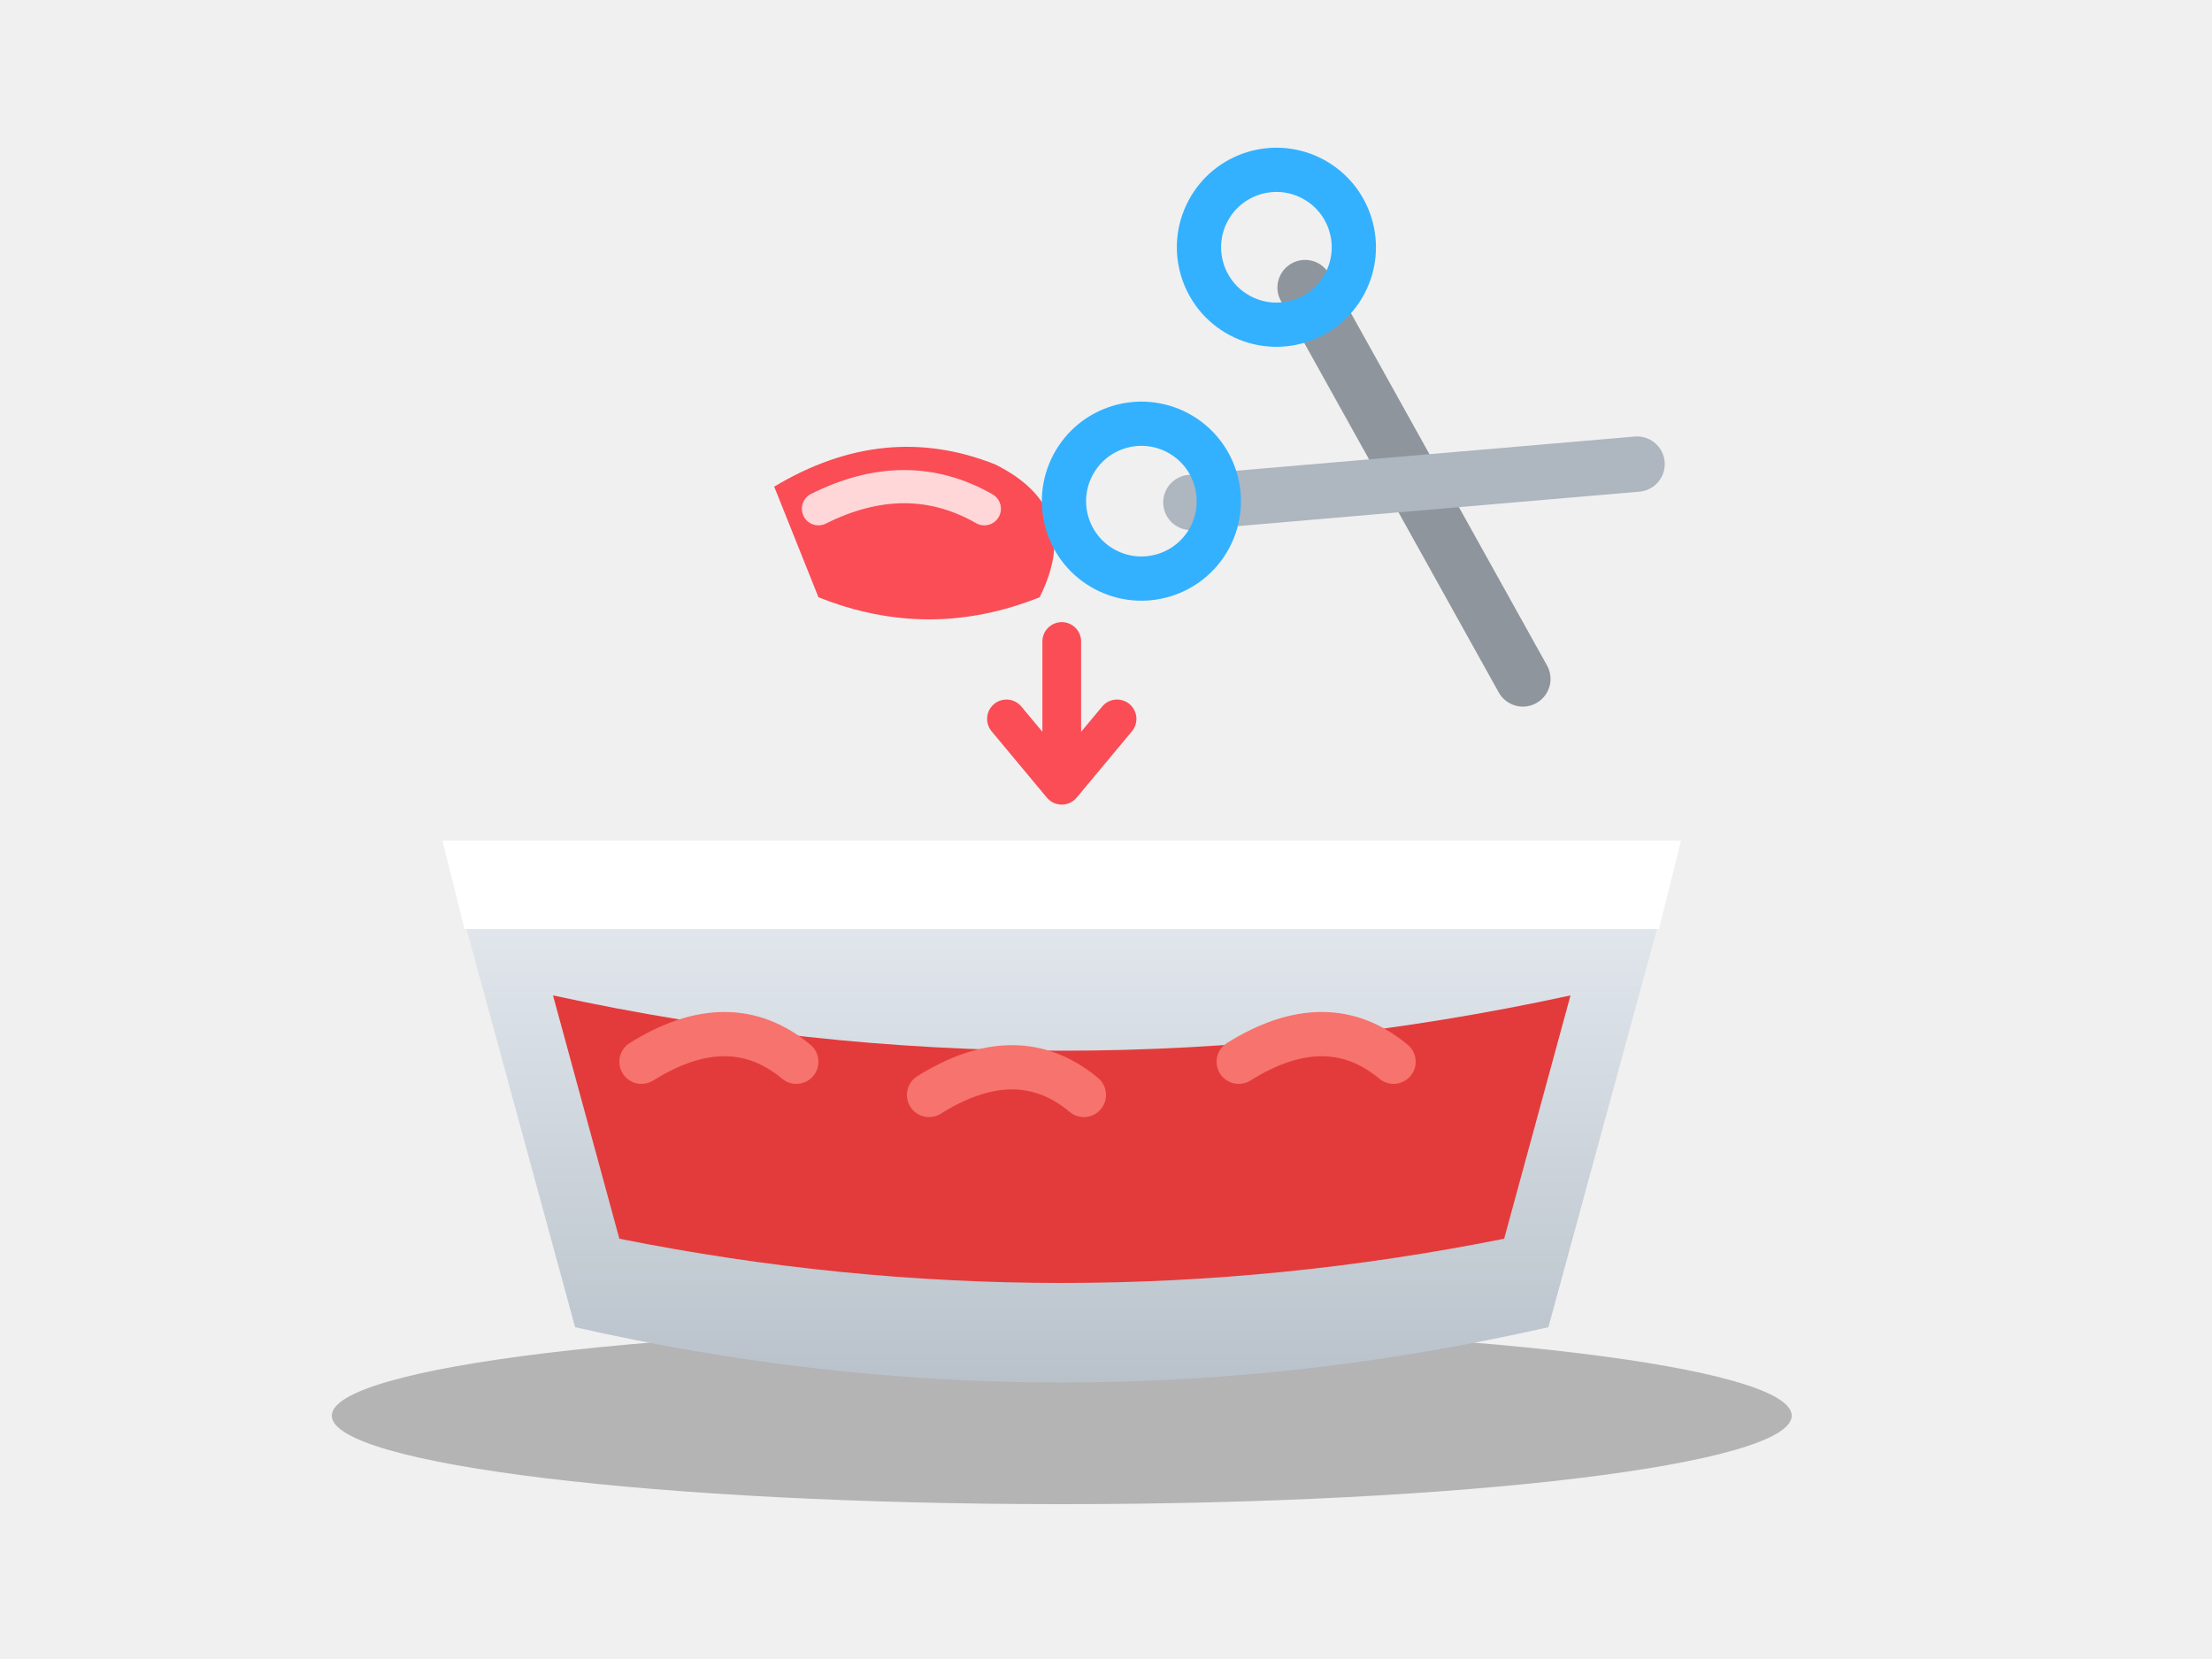
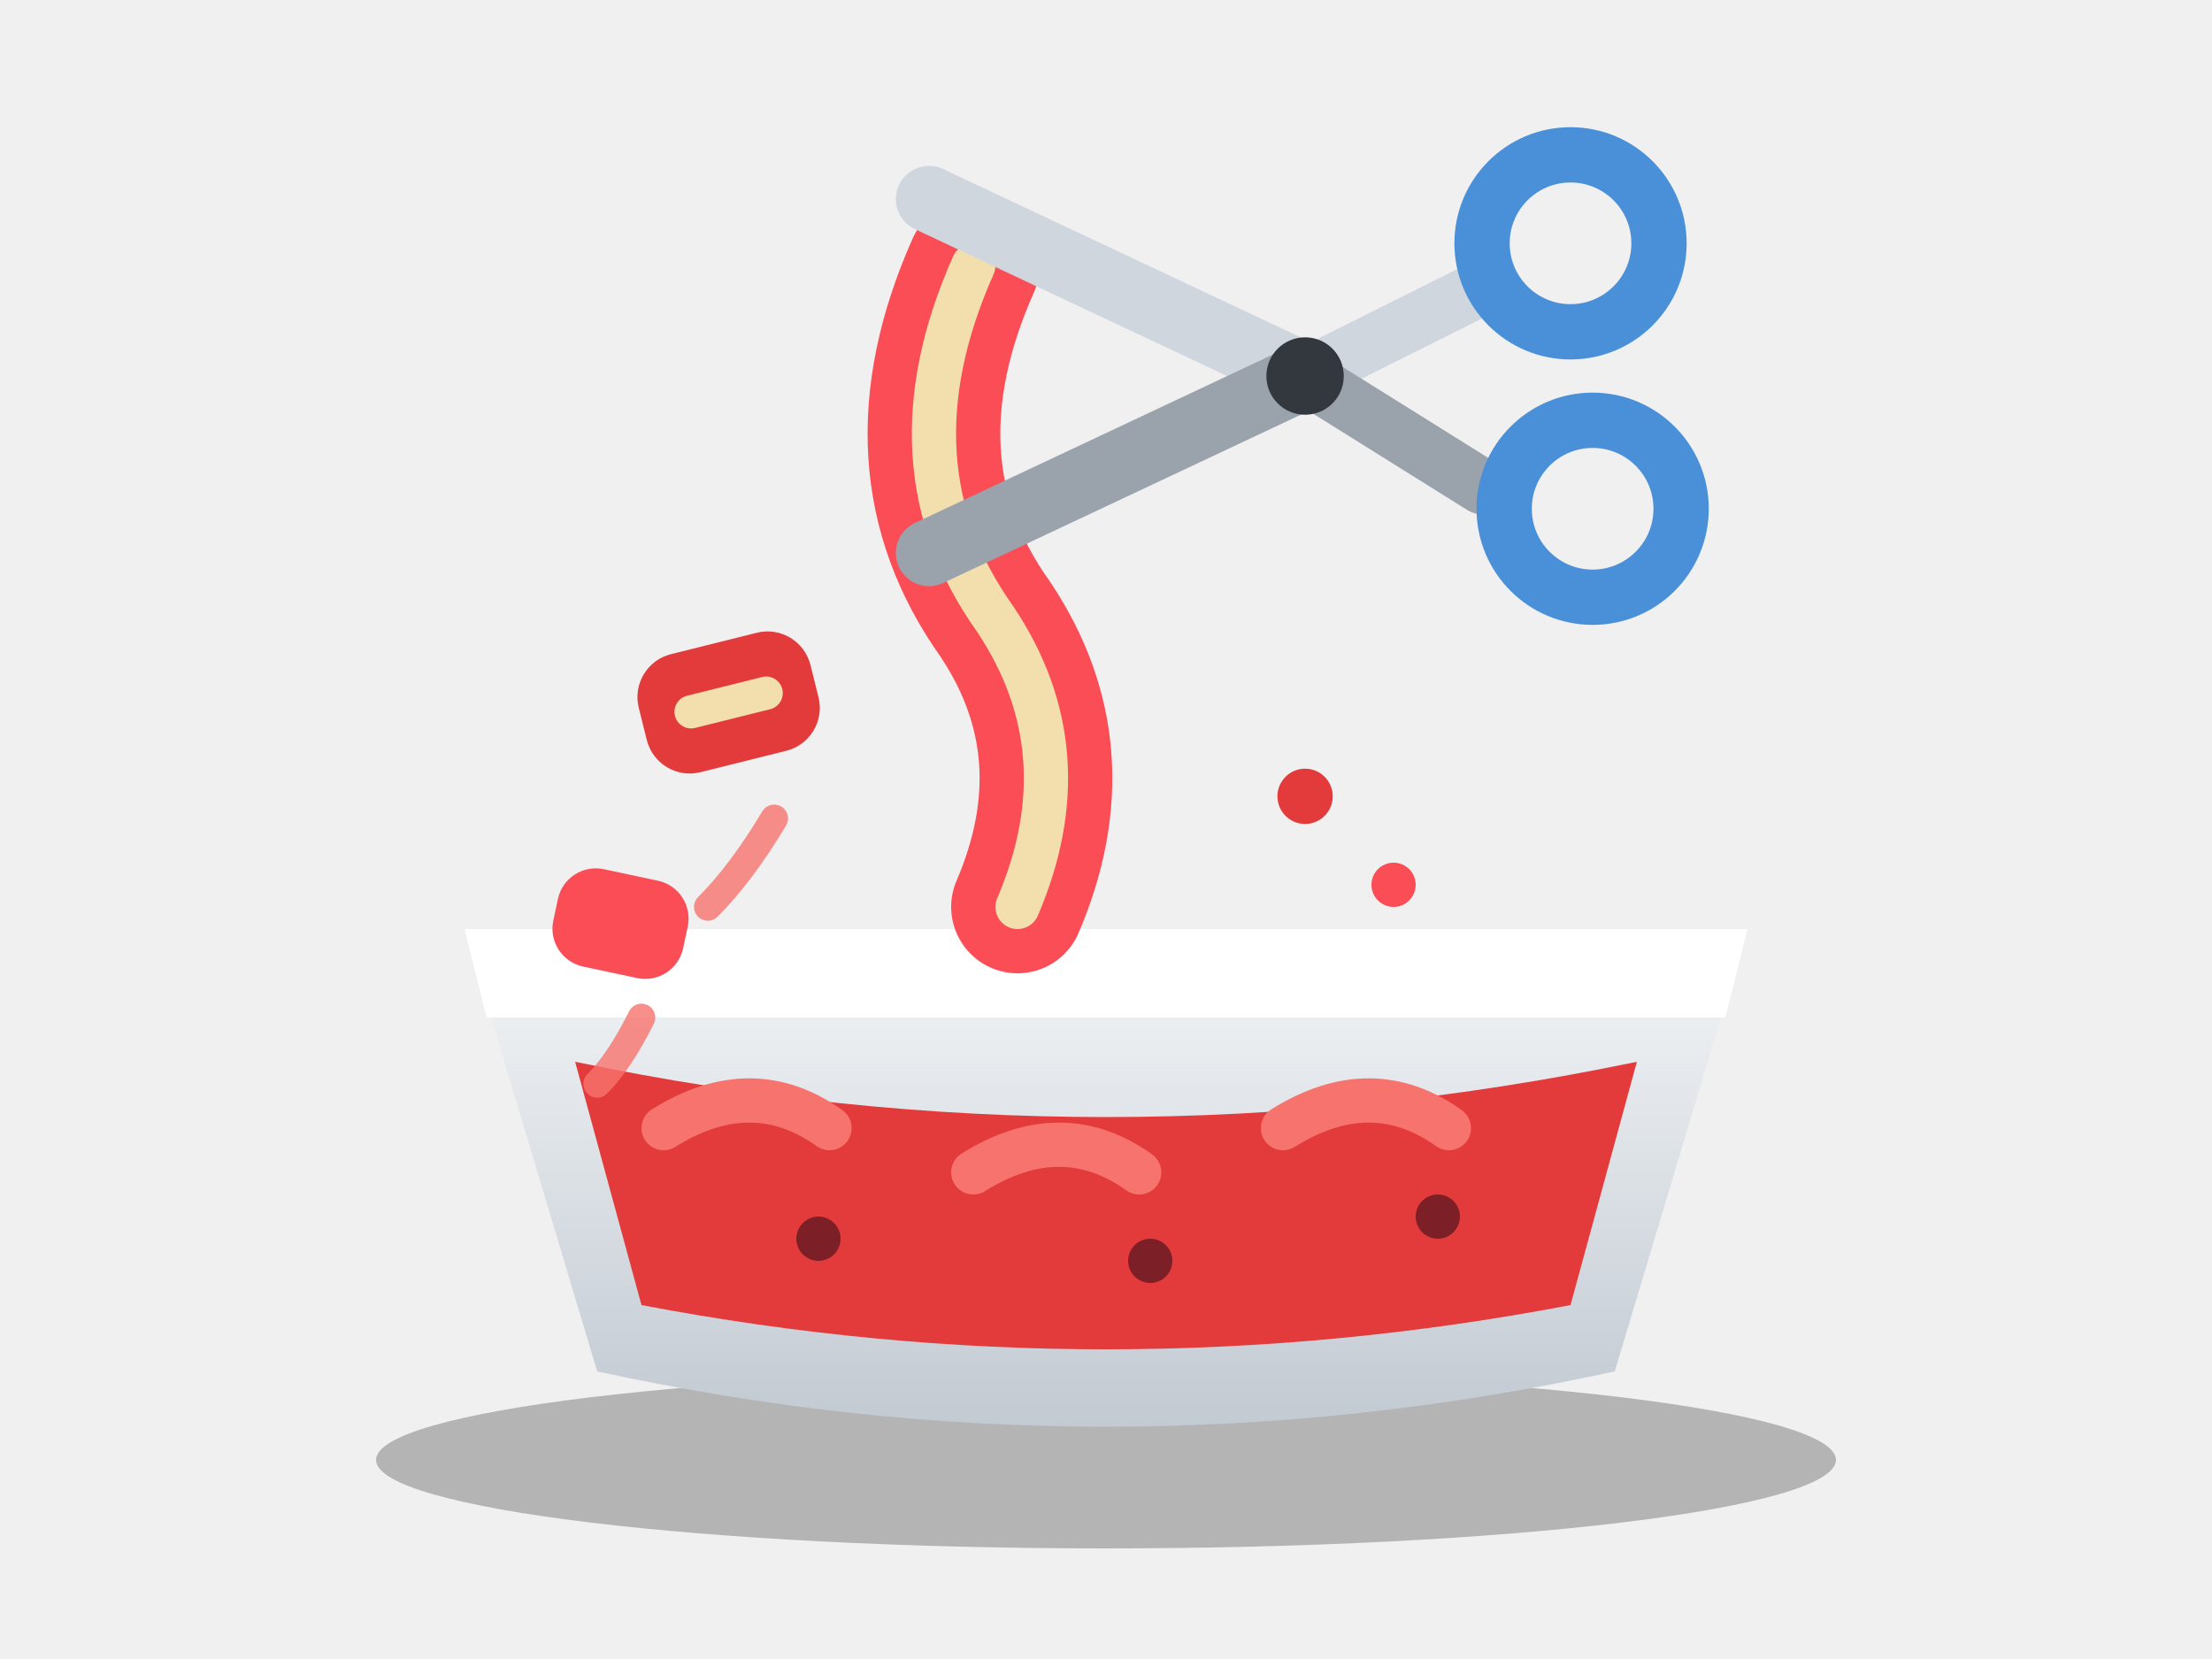
- <svg xmlns="http://www.w3.org/2000/svg" viewBox="0 0 200 150" role="img" aria-label="Kimchi being snipped into pieces with scissors over a small bowl">
+ <svg xmlns="http://www.w3.org/2000/svg" viewBox="0 0 200 150" role="img" aria-label="Scissors snipping a kimchi leaf into a bowl of kimchi and juice">
  <defs>
    <linearGradient id="bowl" x1="0" y1="0" x2="0" y2="1">
-       <stop offset="0" stop-color="#e8edf2" />
-       <stop offset="1" stop-color="#b9c2cb" />
+       <stop offset="0" stop-color="#f4f6f8" />
+       <stop offset="1" stop-color="#c2cad2" />
    </linearGradient>
  </defs>
-   <ellipse cx="96" cy="128" rx="66" ry="8" fill="#000" opacity="0.25" />
-   <path d="M40 76 L152 76 L140 120 Q96 130 52 120 Z" fill="url(#bowl)" />
-   <path d="M40 76 L152 76 L150 84 L42 84 Z" fill="#ffffff" />
-   <path d="M50 90 Q96 100 142 90 L136 112 Q96 120 56 112 Z" fill="#e33b3b" />
-   <path d="M58 96 q8 -5 14 0 M84 99 q8 -5 14 0 M112 96 q8 -5 14 0" stroke="#f7736d" stroke-width="4" fill="none" stroke-linecap="round" />
-   <path d="M70 44 q10 -6 20 -2 q8 4 4 12 q-10 4 -20 0 Z" fill="#fa4d56" />
-   <path d="M74 46 q8 -4 15 0" stroke="#ffd7d9" stroke-width="3" fill="none" stroke-linecap="round" />
-   <g transform="translate(118,26) rotate(28)">
-     <line x1="0" y1="0" x2="34" y2="22" stroke="#8f959c" stroke-width="5" stroke-linecap="round" />
-     <line x1="0" y1="22" x2="34" y2="0" stroke="#aeb6bf" stroke-width="5" stroke-linecap="round" />
-     <circle cx="-4" cy="-2" r="7" fill="none" stroke="#33b1ff" stroke-width="4" />
-     <circle cx="-4" cy="24" r="7" fill="none" stroke="#33b1ff" stroke-width="4" />
+   <ellipse cx="100" cy="132" rx="66" ry="8" fill="#000" opacity="0.25" />
+   <path d="M42 84 L158 84 L146 124 Q100 134 54 124 Z" fill="url(#bowl)" />
+   <path d="M42 84 L158 84 L156 92 L44 92 Z" fill="#ffffff" />
+   <path d="M52 96 Q100 106 148 96 L142 118 Q100 126 58 118 Z" fill="#e33b3b" />
+   <path d="M60 102 q8 -5 15 0 M88 106 q8 -5 15 0 M116 102 q8 -5 15 0" stroke="#f7736d" stroke-width="4" fill="none" stroke-linecap="round" />
+   <circle cx="74" cy="112" r="2" fill="#7d1f26" />
+   <circle cx="104" cy="114" r="2" fill="#7d1f26" />
+   <circle cx="130" cy="110" r="2" fill="#7d1f26" />
+   <path d="M88 24 Q80 42 90 56 Q98 68 92 82" stroke="#fa4d56" stroke-width="12" fill="none" stroke-linecap="round" />
+   <path d="M88 24 Q80 42 90 56 Q98 68 92 82" stroke="#f3dfae" stroke-width="4" fill="none" stroke-linecap="round" />
+   <line x1="84" y1="18" x2="118" y2="34" stroke="#cfd6dd" stroke-width="6" stroke-linecap="round" />
+   <line x1="84" y1="50" x2="118" y2="34" stroke="#9aa2ab" stroke-width="6" stroke-linecap="round" />
+   <line x1="118" y1="34" x2="134" y2="26" stroke="#cfd6dd" stroke-width="5" stroke-linecap="round" />
+   <line x1="118" y1="34" x2="134" y2="44" stroke="#9aa2ab" stroke-width="5" stroke-linecap="round" />
+   <circle cx="142" cy="22" r="8" fill="none" stroke="#4a90d9" stroke-width="5" />
+   <circle cx="144" cy="46" r="8" fill="none" stroke="#4a90d9" stroke-width="5" />
+   <circle cx="118" cy="34" r="3.5" fill="#33383e" />
+   <g transform="rotate(-14 66 64)">
+     <rect x="58" y="58" width="16" height="11" rx="4" fill="#e33b3b" />
+     <rect x="61" y="62" width="10" height="3" rx="1.5" fill="#f3dfae" />
  </g>
-   <path d="M96 58 L96 70 M91 65 L96 71 L101 65" stroke="#fa4d56" stroke-width="3.5" fill="none" stroke-linecap="round" stroke-linejoin="round" />
+   <g transform="rotate(12 56 84)">
+     <rect x="50" y="79" width="12" height="9" rx="3.5" fill="#fa4d56" />
+   </g>
+   <path d="M70 74 q-3 5 -6 8 M58 92 q-2 4 -4 6" stroke="#f7736d" stroke-width="2.5" fill="none" stroke-linecap="round" opacity="0.8" />
+   <circle cx="118" cy="72" r="2.5" fill="#e33b3b" />
+   <circle cx="126" cy="80" r="2" fill="#fa4d56" />
</svg>
